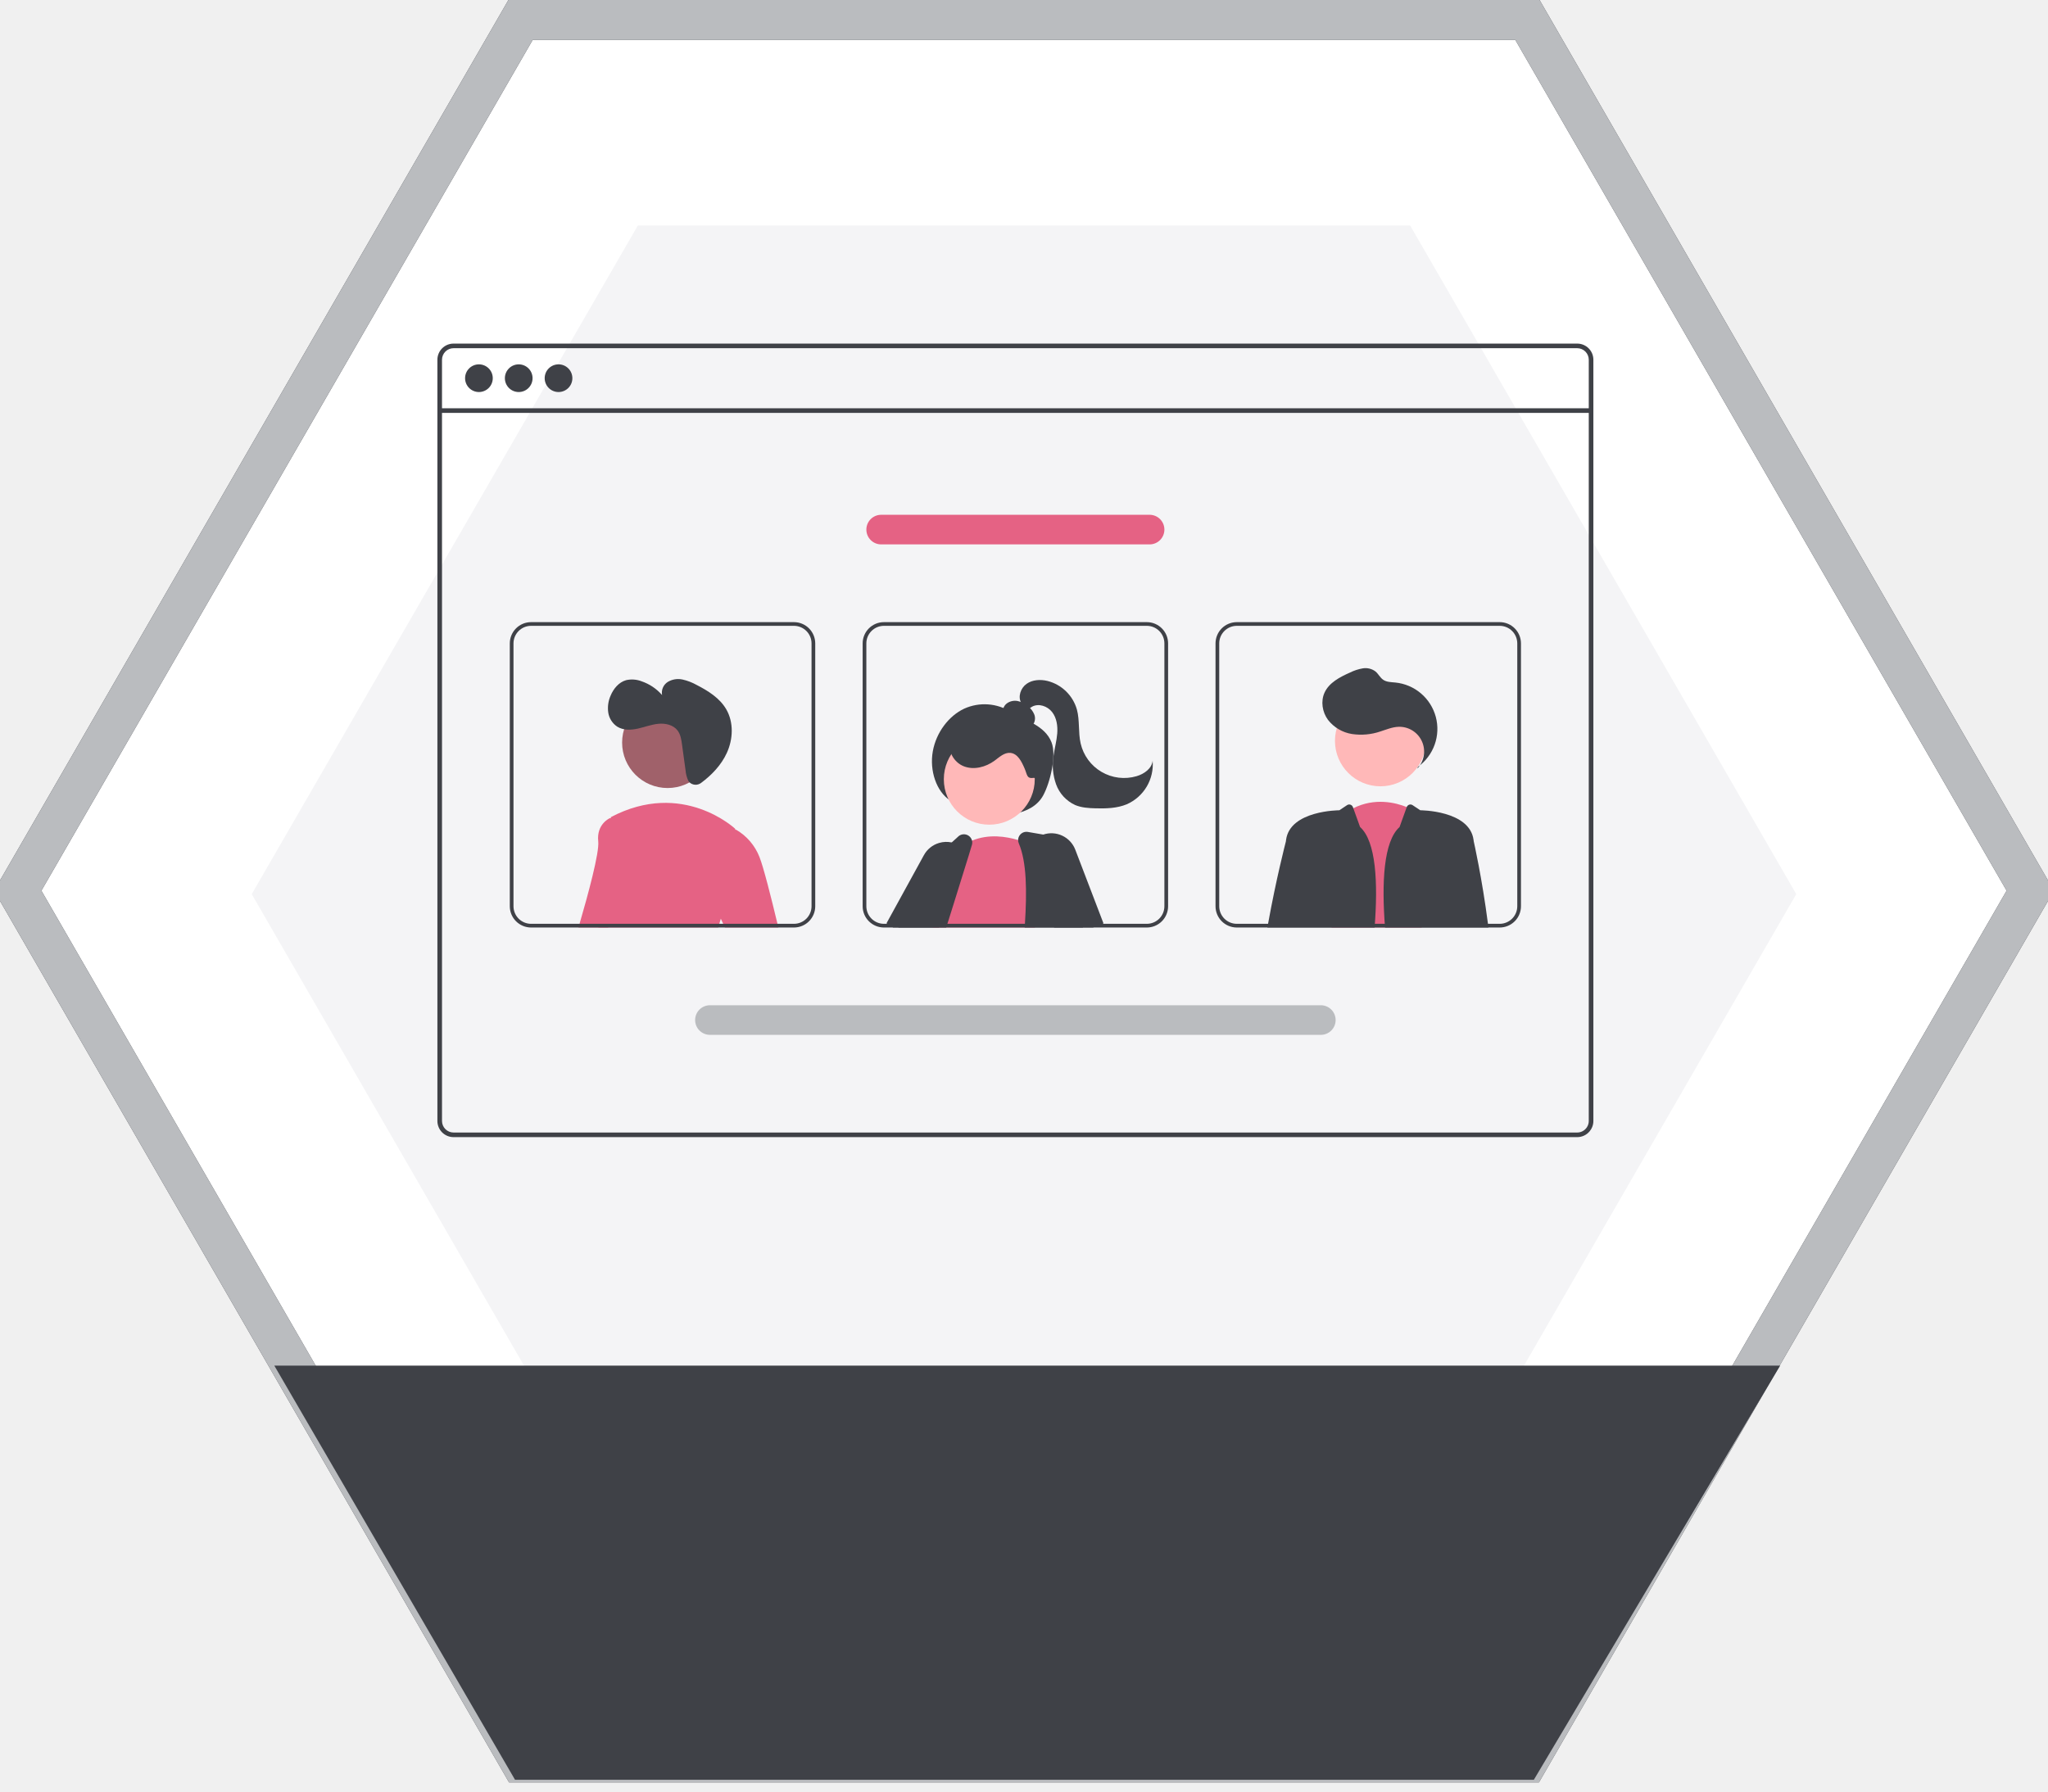
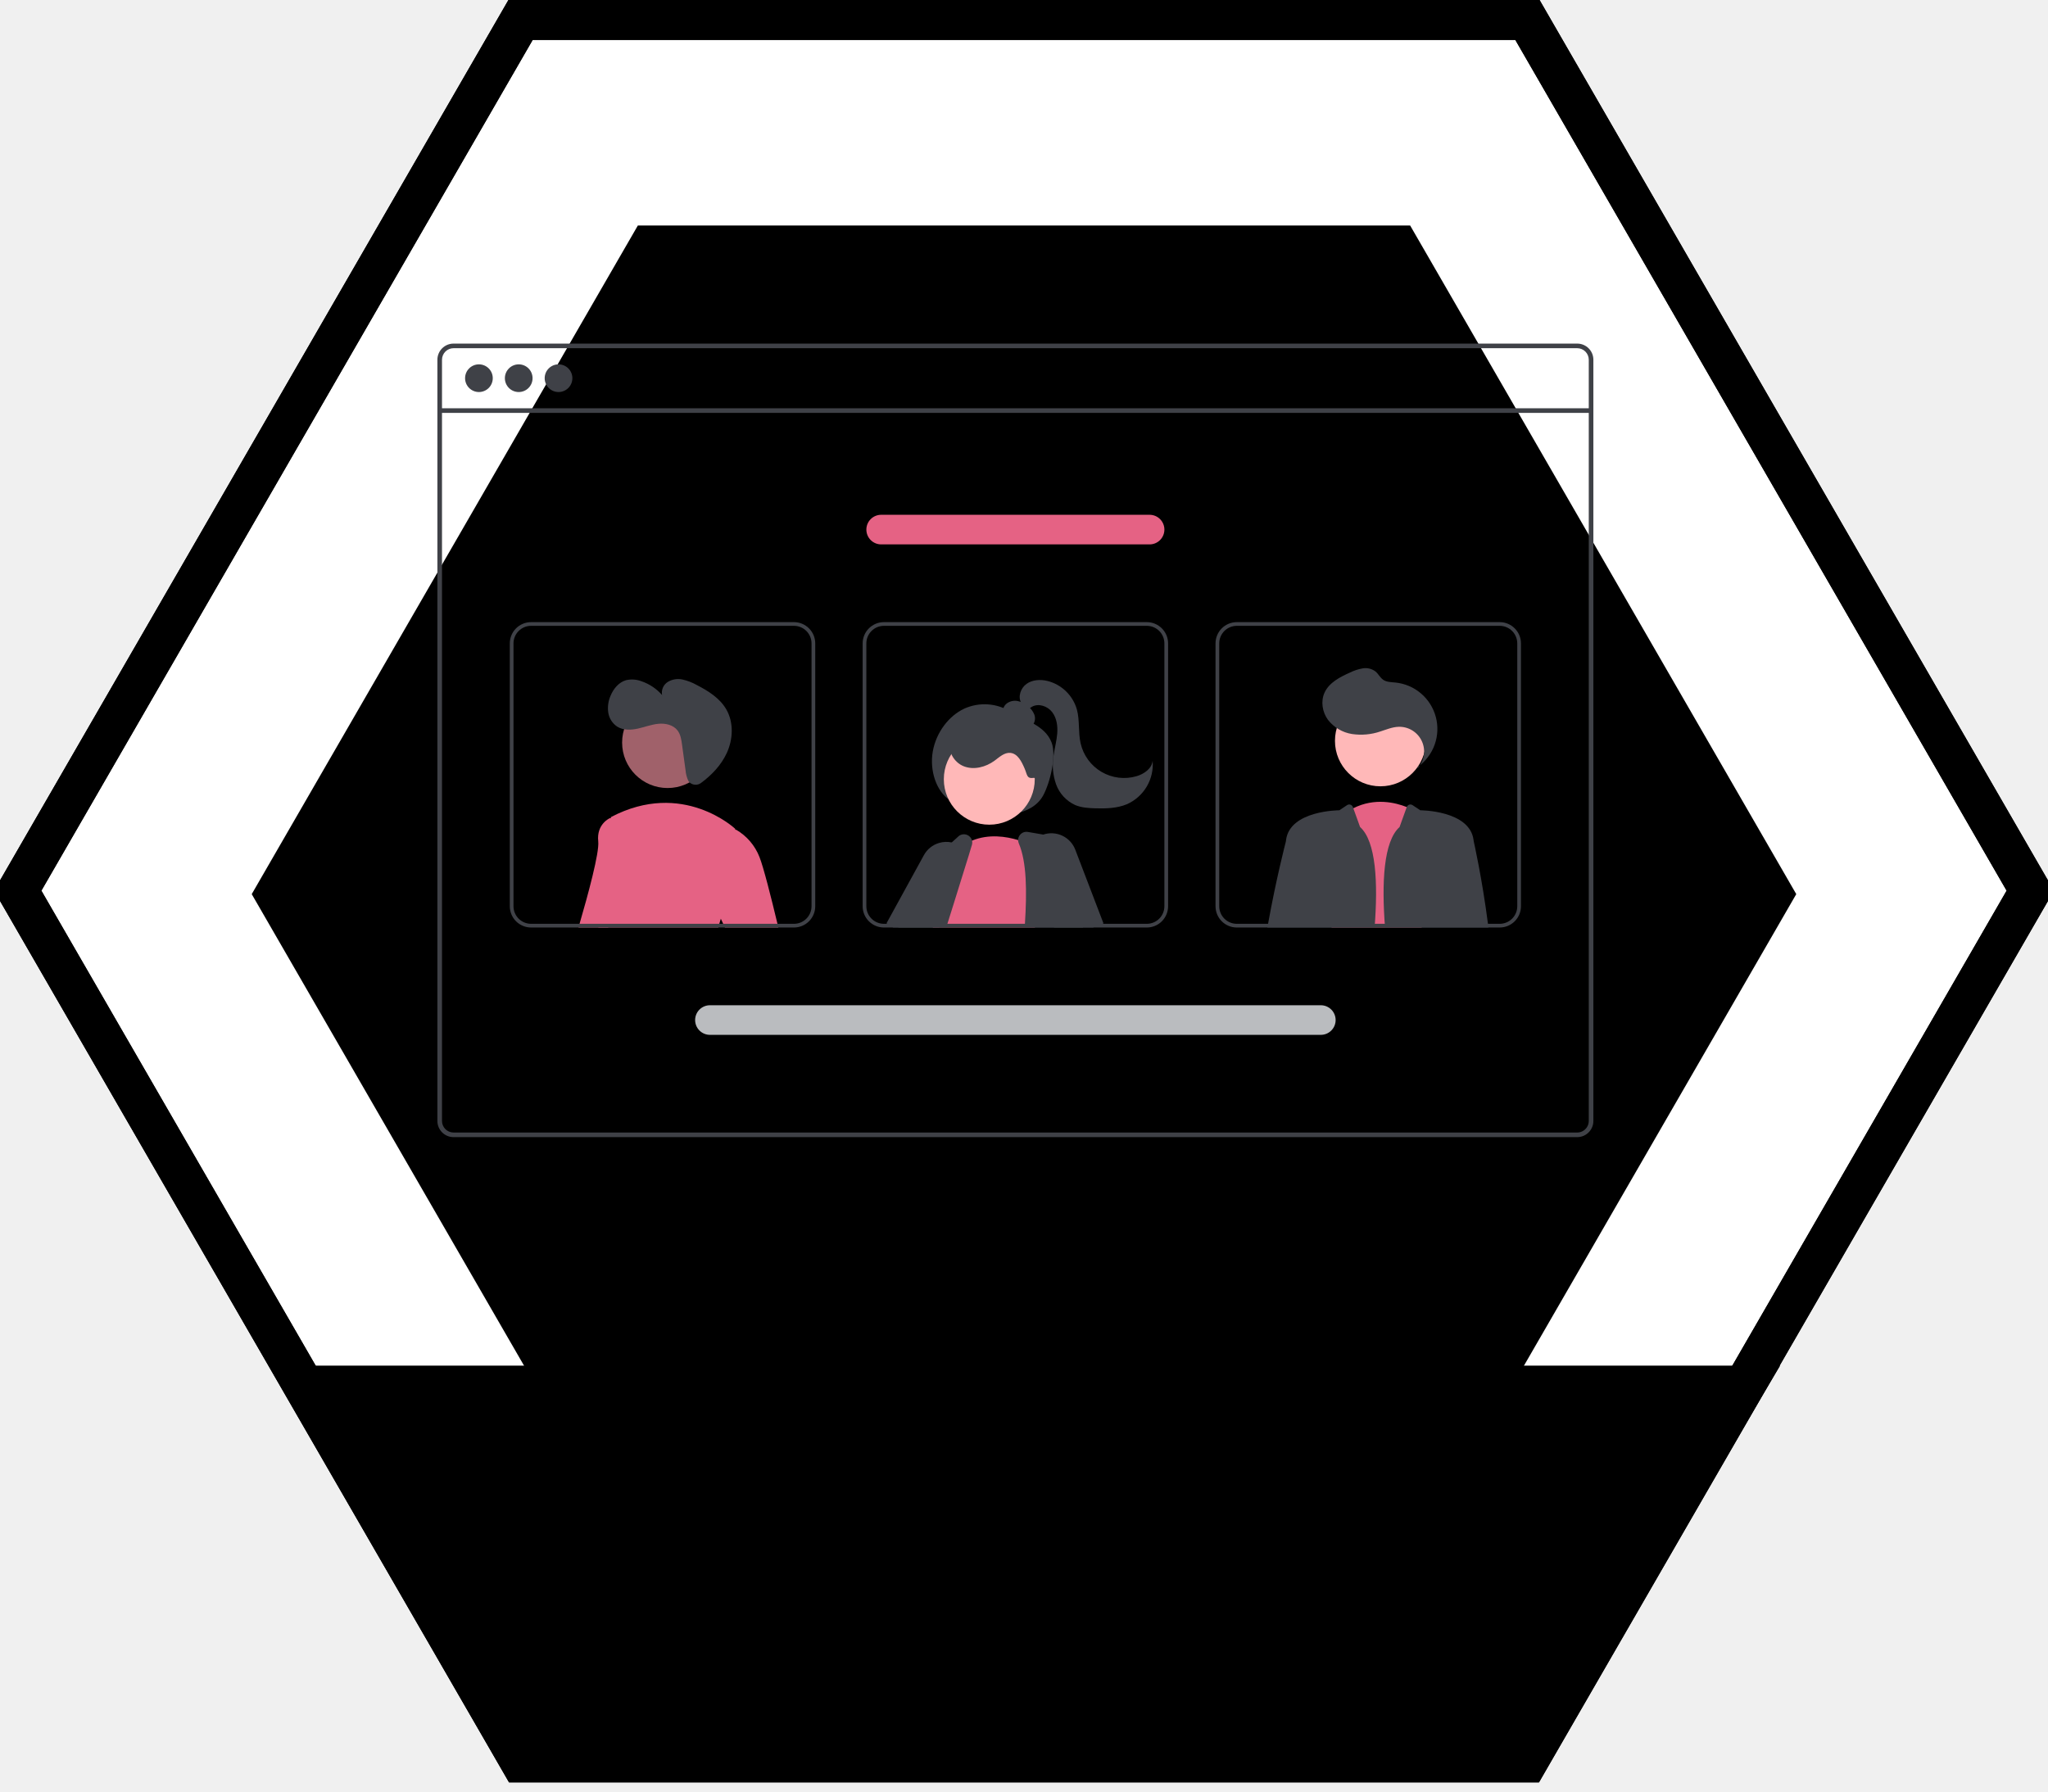
<svg xmlns="http://www.w3.org/2000/svg" class="badge bft" width="400" height="350" viewBox="0 0 400 350" fill="none">
-   <path class="badge-border--hidden" fill="#FFFFFF" d="M298.268 3.795L396.536 174L298.268 344.205L101.732 344.205L3.464 174L101.732 3.795L298.268 3.795Z" stroke="#3F4147" stroke-width="8" />
-   <path class="badge-border" d="M298.268 3.795L396.536 174L298.268 344.205L101.732 344.205L3.464 174L101.732 3.795L298.268 3.795Z" stroke="#BABCBF" stroke-width="8" />
-   <path class="badge__bg" d="M124.583 305.3H275.416L350.833 174.674L275.417 44.049H124.583L49.166 174.674L124.583 305.3Z" fill="#F4F4F6" />
-   <path d="M53.575 266.78H347.689L299.581 347.689H100.589L53.575 266.78Z" fill="#3F4147" />
+   <path class="badge__border--hidden" fill="#FFFFFF" d="M298.268 3.795L396.536 174L298.268 344.205L101.732 344.205L3.464 174L101.732 3.795L298.268 3.795Z" stroke="currentColor" stroke-width="8" />
+   <path class="badge__border" d="M298.268 3.795L396.536 174L298.268 344.205L101.732 344.205L3.464 174L101.732 3.795L298.268 3.795Z" stroke="currentColor" stroke-width="8" />
+   <path class="badge__bg" d="M124.583 305.3H275.416L350.833 174.674L275.417 44.049H124.583L49.166 174.674L124.583 305.3Z" fill="currentColor" />
+   <path class="badge__label-bg" d="M53.575 266.78H347.689L299.581 347.689H100.589L53.575 266.78Z" fill="currentColor" />
  <path d="M308.05 67.123H88.582C87.746 67.124 86.945 67.456 86.353 68.047C85.762 68.638 85.43 69.44 85.429 70.276V218.993C85.43 219.829 85.762 220.631 86.353 221.222C86.945 221.813 87.746 222.145 88.582 222.146H308.05C308.506 222.146 308.956 222.047 309.37 221.856C309.784 221.665 310.152 221.387 310.447 221.04C310.472 221.013 310.495 220.984 310.516 220.953C310.704 220.723 310.857 220.466 310.968 220.19C311.127 219.811 311.208 219.404 311.206 218.993V70.276C311.206 69.439 310.873 68.637 310.281 68.046C309.689 67.455 308.887 67.123 308.05 67.123V67.123ZM310.306 218.993C310.307 219.433 310.177 219.863 309.934 220.23C309.718 220.553 309.424 220.816 309.08 220.996C308.762 221.161 308.409 221.247 308.05 221.246H88.582C87.985 221.245 87.412 221.008 86.99 220.585C86.568 220.163 86.33 219.591 86.329 218.993V70.276C86.33 69.679 86.568 69.106 86.99 68.684C87.412 68.261 87.985 68.024 88.582 68.023H308.05C308.648 68.023 309.221 68.26 309.644 68.683C310.067 69.105 310.305 69.678 310.306 70.276V218.993Z" fill="#3F4147" />
  <path d="M310.754 79.759H85.878V80.661H310.754V79.759Z" fill="#3F4147" />
  <path d="M93.54 76.587C95.033 76.587 96.243 75.376 96.243 73.883C96.243 72.389 95.033 71.179 93.54 71.179C92.046 71.179 90.836 72.389 90.836 73.883C90.836 75.376 92.046 76.587 93.54 76.587Z" fill="#3F4147" />
  <path d="M101.313 76.587C102.807 76.587 104.017 75.376 104.017 73.883C104.017 72.389 102.807 71.179 101.313 71.179C99.82 71.179 98.609 72.389 98.609 73.883C98.609 75.376 99.82 76.587 101.313 76.587Z" fill="#3F4147" />
  <path d="M109.087 76.587C110.581 76.587 111.791 75.376 111.791 73.883C111.791 72.389 110.581 71.179 109.087 71.179C107.594 71.179 106.383 72.389 106.383 73.883C106.383 75.376 107.594 76.587 109.087 76.587Z" fill="#3F4147" />
  <path class="title" d="M224.53 106.352H172.103C171.336 106.352 170.6 106.048 170.058 105.505C169.515 104.963 169.211 104.227 169.211 103.46C169.211 102.693 169.515 101.957 170.058 101.415C170.6 100.872 171.336 100.567 172.103 100.567H224.53C225.297 100.567 226.033 100.872 226.575 101.415C227.117 101.957 227.422 102.693 227.422 103.46C227.422 104.227 227.117 104.963 226.575 105.505C226.033 106.048 225.297 106.352 224.53 106.352Z" fill="#E56284" />
  <path class="button" d="M257.974 202.166H138.659C137.892 202.166 137.156 201.862 136.613 201.319C136.071 200.777 135.766 200.041 135.766 199.274C135.766 198.507 136.071 197.771 136.613 197.229C137.156 196.686 137.892 196.381 138.659 196.381H257.974C258.741 196.381 259.477 196.686 260.019 197.229C260.562 197.771 260.867 198.507 260.867 199.274C260.867 200.041 260.562 200.777 260.019 201.319C259.477 201.862 258.741 202.166 257.974 202.166Z" fill="#BABCBF" />
  <g class="person center">
    <g class="head">
      <path d="M185.574 156.382C182.869 154.621 181.524 150.53 182.187 146.789C182.85 143.048 185.345 139.825 188.336 138.435C189.791 137.779 191.387 137.495 192.979 137.608C194.571 137.722 196.11 138.229 197.458 139.084C200.201 140.761 204.08 141.68 205.383 145.036C206.384 147.615 205.115 152.852 203.767 155.357C202.603 157.522 200.39 158.512 198.311 158.943C196.011 159.412 193.637 159.381 191.349 158.854C189.062 158.326 186.915 157.313 185.053 155.884L185.574 156.382Z" fill="#3F4147" />
      <path d="M174.448 181.196L173.284 180.473L173.139 180.382L180.446 167.066C180.76 166.489 181.186 165.981 181.698 165.57C182.21 165.159 182.798 164.854 183.429 164.672C184.225 164.435 185.069 164.404 185.88 164.582C186.354 164.682 186.81 164.853 187.233 165.088C187.407 165.184 187.575 165.29 187.735 165.406C188.353 165.84 188.861 166.412 189.218 167.077C189.642 167.855 189.852 168.733 189.825 169.619C189.799 170.506 189.537 171.369 189.066 172.12L186.249 176.622L183.841 180.473L183.389 181.196H174.448V181.196Z" fill="#3F4147" />
      <path d="M193.222 161.108C198.126 161.108 202.102 157.132 202.102 152.228C202.102 147.323 198.126 143.347 193.222 143.347C188.317 143.347 184.341 147.323 184.341 152.228C184.341 157.132 188.317 161.108 193.222 161.108Z" fill="#FFB8B8" />
      <path d="M200.196 142.028C200.506 142.121 200.837 142.109 201.139 141.995C201.442 141.88 201.697 141.669 201.868 141.394C202.029 141.114 202.123 140.801 202.144 140.479C202.166 140.156 202.113 139.833 201.99 139.534C201.738 138.938 201.341 138.414 200.834 138.011C200.26 137.491 199.56 137.128 198.803 136.959C198.425 136.878 198.034 136.879 197.657 136.962C197.279 137.045 196.924 137.208 196.615 137.44C196.312 137.68 196.087 138.005 195.969 138.374C195.851 138.743 195.847 139.138 195.955 139.509C196.185 140.176 196.808 140.623 197.43 140.956C198.664 141.614 200.024 142.001 201.421 142.09L200.196 142.028Z" fill="#3F4147" />
      <path d="M201.924 151.962C200.496 152.159 200.68 151.432 200.108 150.11C199.536 148.787 198.771 147.216 197.336 147.082C196.16 146.972 195.191 147.912 194.238 148.611C192.54 149.855 190.252 150.464 188.283 149.717C186.315 148.971 184.947 146.625 185.694 144.657C185.927 144.114 186.268 143.624 186.698 143.217C187.127 142.811 187.636 142.498 188.191 142.296C189.306 141.9 190.49 141.735 191.67 141.813C194.296 141.897 196.871 142.556 199.214 143.744C200.831 144.566 202.405 145.741 203.019 147.448C203.632 149.155 204.036 151.553 202.282 152.015L201.924 151.962Z" fill="#3F4147" />
      <path d="M199.467 137.334C198.761 136.105 199.343 134.42 200.498 133.599C201.653 132.778 203.202 132.698 204.579 133.027C205.942 133.37 207.191 134.066 208.2 135.044C209.209 136.022 209.943 137.248 210.328 138.599C210.913 140.747 210.565 143.055 211.061 145.225C211.325 146.382 211.823 147.473 212.524 148.43C213.225 149.387 214.115 150.191 215.139 150.791C216.163 151.392 217.298 151.776 218.476 151.921C219.654 152.066 220.849 151.968 221.988 151.634C223.471 151.198 224.978 150.14 225.124 148.601C225.278 150.368 224.875 152.139 223.972 153.665C223.069 155.192 221.711 156.398 220.088 157.115C218.177 157.912 216.046 157.964 213.976 157.911C212.627 157.876 211.248 157.795 210.003 157.273C209.142 156.881 208.368 156.32 207.727 155.625C207.085 154.929 206.589 154.112 206.267 153.222C205.634 151.434 205.463 149.514 205.77 147.642C205.973 146.185 206.379 144.758 206.492 143.291C206.605 141.825 206.39 140.26 205.486 139.099C204.582 137.939 202.856 137.347 201.57 138.062C201.054 138.349 200.637 138.818 200.076 139.004C199.515 139.189 198.719 138.863 198.771 138.275L199.467 137.334Z" fill="#3F4147" />
    </g>
    <path d="M202.136 181.196H182.175L182.265 180.939C182.214 180.784 182.167 180.628 182.124 180.473C182.077 180.31 182.037 180.144 182.001 179.981C181.677 178.467 181.678 176.902 182.005 175.389C183.107 169.973 187.508 165.573 187.508 165.573C187.584 165.515 187.659 165.461 187.735 165.406C188.39 164.927 189.1 164.529 189.851 164.22C193.119 162.865 196.547 163.411 198.85 164.112C199.652 164.355 200.436 164.653 201.196 165.005C201.464 165.132 201.609 165.211 201.609 165.211L201.836 172.157L202.111 180.473L202.136 181.196Z" fill="#E56284" />
    <path d="M211.371 180.473L209.845 172.714L208.305 164.889C208.24 164.566 208.08 164.27 207.845 164.04C207.609 163.809 207.309 163.656 206.985 163.599L203.76 163.042L200.759 162.525C200.469 162.473 200.171 162.501 199.897 162.606C199.622 162.711 199.381 162.889 199.201 163.121C198.975 163.402 198.851 163.752 198.85 164.112C198.85 164.335 198.895 164.555 198.984 164.759C200.549 168.411 200.578 174.192 200.18 180.473C200.162 180.711 200.148 180.954 200.13 181.196H211.515L211.371 180.473Z" fill="#3F4147" />
    <path d="M189.851 164.22C189.784 163.957 189.653 163.715 189.47 163.515C189.287 163.315 189.056 163.163 188.8 163.075C188.544 162.986 188.269 162.962 188.001 163.005C187.733 163.049 187.48 163.158 187.265 163.324L185.881 164.582L180.211 169.745C180.035 169.904 179.896 170.1 179.806 170.32C179.166 171.849 177.919 174.868 176.469 178.596C176.234 179.204 175.992 179.829 175.742 180.473C175.656 180.711 175.562 180.953 175.468 181.196H184.81C184.886 180.953 184.962 180.711 185.038 180.473C185.454 179.16 185.859 177.873 186.249 176.622C187.392 172.988 188.422 169.687 189.218 167.077C189.438 166.354 189.64 165.686 189.822 165.074C189.907 164.797 189.917 164.502 189.851 164.22V164.22Z" fill="#3F4147" />
    <path d="M210.018 165.996C209.558 164.791 208.65 163.81 207.483 163.26C206.317 162.709 204.983 162.631 203.76 163.042C203.603 163.094 203.45 163.154 203.301 163.223C202.444 163.605 201.714 164.223 201.196 165.005C200.985 165.317 200.811 165.653 200.679 166.007C200.445 166.619 200.334 167.273 200.353 167.929C200.372 168.585 200.521 169.23 200.791 169.828L201.836 172.157L205.575 180.473L205.9 181.196H213.468L213.988 180.993L215.341 180.473L215.529 180.4L210.018 165.996Z" fill="#3F4147" />
    <path d="M223.989 121.538H172.64C171.539 121.539 170.483 121.977 169.704 122.756C168.925 123.535 168.487 124.591 168.486 125.692V177.041C168.487 178.143 168.925 179.199 169.704 179.977C170.483 180.756 171.539 181.194 172.64 181.196H223.989C225.091 181.195 226.147 180.757 226.926 179.978C227.705 179.199 228.143 178.143 228.144 177.041V125.692C228.143 124.591 227.705 123.534 226.926 122.756C226.147 121.977 225.091 121.539 223.989 121.538V121.538ZM227.42 177.041C227.42 177.951 227.058 178.823 226.415 179.467C225.771 180.11 224.899 180.472 223.989 180.473H172.64C171.731 180.471 170.859 180.109 170.216 179.466C169.572 178.823 169.21 177.951 169.209 177.041V125.692C169.21 124.783 169.572 123.911 170.216 123.268C170.859 122.624 171.731 122.262 172.64 122.261H223.989C224.899 122.262 225.771 122.624 226.415 123.267C227.058 123.91 227.42 124.783 227.42 125.692V177.041ZM182.124 180.473C182.167 180.628 182.214 180.784 182.265 180.939L182.175 181.196H200.13C200.148 180.953 200.162 180.711 200.18 180.473H182.124Z" fill="#3F4147" />
  </g>
  <g class="person right">
    <g class="head">
      <path d="M269.616 153.61C274.52 153.61 278.496 149.634 278.496 144.729C278.496 139.825 274.52 135.849 269.616 135.849C264.711 135.849 260.735 139.825 260.735 144.729C260.735 149.634 264.711 153.61 269.616 153.61Z" fill="#FFB8B8" />
      <path d="M276.821 150.144C277.481 149.448 277.919 148.572 278.08 147.626C278.241 146.681 278.116 145.709 277.723 144.835C277.33 143.96 276.685 143.222 275.871 142.715C275.058 142.207 274.111 141.954 273.153 141.986C271.925 142.027 270.768 142.529 269.596 142.898C267.82 143.502 265.925 143.673 264.069 143.396C262.203 143.106 260.518 142.111 259.363 140.617C258.264 139.107 257.922 137.012 258.698 135.314C259.594 133.353 261.687 132.272 263.656 131.394C264.45 130.997 265.299 130.718 266.174 130.567C266.612 130.494 267.061 130.513 267.492 130.622C267.923 130.73 268.327 130.927 268.678 131.199C269.231 131.675 269.556 132.39 270.158 132.802C270.836 133.267 271.716 133.254 272.534 133.336C274.375 133.521 276.117 134.261 277.527 135.459C278.937 136.658 279.949 138.257 280.428 140.044C280.907 141.832 280.831 143.723 280.209 145.466C279.587 147.209 278.45 148.721 276.947 149.802L276.821 150.144Z" fill="#3F4147" />
    </g>
    <path d="M260.066 181.196L260.134 180.472L262.174 159.256C262.842 158.733 263.56 158.276 264.318 157.893C268.515 155.778 272.565 156.79 274.756 157.665C275.337 157.892 275.898 158.167 276.434 158.486L277.627 180.472L277.667 181.196H260.066Z" fill="#E56284" />
    <path d="M265.641 161.566L264.318 157.893L264.235 157.664C264.196 157.555 264.133 157.457 264.05 157.377C263.967 157.296 263.867 157.236 263.758 157.2C263.648 157.163 263.532 157.153 263.417 157.168C263.303 157.184 263.194 157.225 263.098 157.289L261.595 158.291C261.595 158.291 251.96 158.291 251.186 164.072C251.175 164.162 251.161 164.264 251.15 164.372C251.149 164.377 251.148 164.382 251.146 164.387C251.048 164.766 249.23 171.795 247.668 180.473C247.625 180.711 247.581 180.953 247.538 181.196H268.476V181.196C269.157 172.479 268.776 164.374 265.641 161.566Z" fill="#3F4147" />
    <path d="M290.618 180.473C289.475 171.571 287.841 164.372 287.841 164.372C287.827 164.264 287.812 164.163 287.801 164.072C287.031 158.291 277.395 158.291 277.395 158.291L275.894 157.29C275.798 157.226 275.688 157.184 275.574 157.169C275.46 157.153 275.343 157.164 275.233 157.2C275.124 157.236 275.024 157.297 274.941 157.378C274.858 157.458 274.795 157.557 274.756 157.665L273.35 161.567C270.215 164.374 269.834 172.479 270.515 181.195L270.515 181.196H290.708C290.679 180.953 290.647 180.711 290.618 180.473Z" fill="#3F4147" />
    <path d="M292.91 121.538H241.561C240.46 121.539 239.403 121.977 238.624 122.755C237.845 123.534 237.407 124.591 237.407 125.692V177.041C237.407 178.143 237.845 179.199 238.624 179.978C239.403 180.757 240.46 181.195 241.561 181.196H292.91C294.012 181.194 295.067 180.756 295.846 179.977C296.625 179.199 297.063 178.143 297.064 177.041V125.692C297.063 124.591 296.625 123.535 295.846 122.756C295.067 121.977 294.012 121.539 292.91 121.538ZM296.341 177.041C296.34 177.951 295.978 178.823 295.335 179.466C294.692 180.109 293.82 180.471 292.91 180.473H241.561C240.651 180.472 239.779 180.11 239.136 179.467C238.492 178.823 238.131 177.951 238.13 177.041V125.692C238.131 124.783 238.492 123.91 239.136 123.267C239.779 122.624 240.651 122.262 241.561 122.261H292.91C293.82 122.262 294.692 122.624 295.335 123.268C295.978 123.911 296.34 124.783 296.341 125.692V177.041ZM268.53 180.473C268.512 180.711 268.494 180.953 268.476 181.196H284.055C284.084 180.957 284.117 180.715 284.146 180.473H268.53Z" fill="#3F4147" />
  </g>
  <g class="person left">
    <g class="head">
      <path d="M130.387 153.947C135.291 153.947 139.267 149.971 139.267 145.067C139.267 140.162 135.291 136.186 130.387 136.186C125.482 136.186 121.506 140.162 121.506 145.067C121.506 149.971 125.482 153.947 130.387 153.947Z" fill="#A0616A" />
      <path d="M134.634 152.804C134.935 153.1 135.333 153.278 135.754 153.305C136.176 153.332 136.593 153.206 136.929 152.951C139.022 151.399 140.859 149.468 141.947 147.113C143.193 144.414 143.332 141.102 141.829 138.536C140.559 136.368 138.317 134.968 136.082 133.819C135.214 133.33 134.279 132.969 133.307 132.75C132.325 132.533 131.297 132.699 130.432 133.214C130.01 133.479 129.676 133.865 129.476 134.323C129.276 134.78 129.219 135.287 129.311 135.778C128.238 134.553 126.863 133.63 125.323 133.1C124.353 132.721 123.291 132.644 122.276 132.879C120.858 133.281 119.823 134.542 119.256 135.903C118.798 136.938 118.64 138.081 118.8 139.202C118.884 139.76 119.084 140.293 119.388 140.769C119.691 141.244 120.091 141.651 120.561 141.962C121.734 142.688 123.23 142.635 124.576 142.339C125.923 142.043 127.226 141.527 128.599 141.397C129.972 141.266 131.5 141.609 132.336 142.706C132.924 143.478 133.075 144.488 133.207 145.45L133.894 150.453C133.95 151.177 134.135 151.885 134.44 152.544C134.493 152.639 134.558 152.726 134.634 152.804Z" fill="#3F4147" />
    </g>
    <path d="M121.016 160.203L118.869 180.473L118.793 181.196H112.982C113.051 180.961 113.12 180.719 113.192 180.473C114.841 174.818 117.086 166.563 116.844 164.376C116.464 160.963 119.122 159.824 119.122 159.824L119.288 159.856L121.016 160.203Z" fill="#E56284" />
    <path d="M141.882 176.893C141.434 177.719 141.067 178.586 140.787 179.482C140.682 179.8 140.581 180.133 140.486 180.473C140.418 180.708 140.356 180.95 140.295 181.196H116.873C116.905 180.957 116.934 180.715 116.967 180.473C118.164 171.018 119.133 161.422 119.288 159.856C119.303 159.708 119.31 159.632 119.31 159.632C133.346 152.235 143.589 161.91 143.589 161.91C143.589 161.91 143.603 161.979 143.625 162.112C143.849 163.465 144.991 171.361 141.882 176.893Z" fill="#E56284" />
    <path d="M140.787 179.482L139.225 176.134L139.604 162.857L143.625 162.112L143.766 162.087C145.844 163.295 147.452 165.171 148.329 167.409C149.11 169.362 150.596 175.234 151.85 180.473C151.908 180.715 151.966 180.957 152.024 181.196H141.586L141.249 180.473L140.787 179.482Z" fill="#E56284" />
    <path d="M155.072 121.538H103.723C102.622 121.539 101.566 121.977 100.787 122.756C100.008 123.535 99.57 124.591 99.569 125.692V177.041C99.57 178.143 100.008 179.199 100.787 179.977C101.566 180.756 102.622 181.194 103.723 181.196H155.072C156.174 181.195 157.23 180.757 158.009 179.978C158.788 179.199 159.225 178.143 159.226 177.041V125.692C159.225 124.591 158.788 123.534 158.009 122.756C157.23 121.977 156.174 121.539 155.072 121.538ZM158.503 177.041C158.502 177.951 158.141 178.823 157.497 179.467C156.854 180.11 155.982 180.472 155.072 180.473H103.723C102.813 180.471 101.941 180.109 101.298 179.466C100.655 178.823 100.293 177.951 100.292 177.041V125.692C100.293 124.783 100.655 123.911 101.298 123.268C101.941 122.624 102.813 122.262 103.723 122.261H155.072C155.982 122.262 156.854 122.624 157.497 123.267C158.141 123.91 158.502 124.783 158.503 125.692V177.041ZM118.869 180.473L118.793 181.196H140.295C140.356 180.95 140.418 180.708 140.486 180.473H118.869Z" fill="#3F4147" />
  </g>
</svg>
